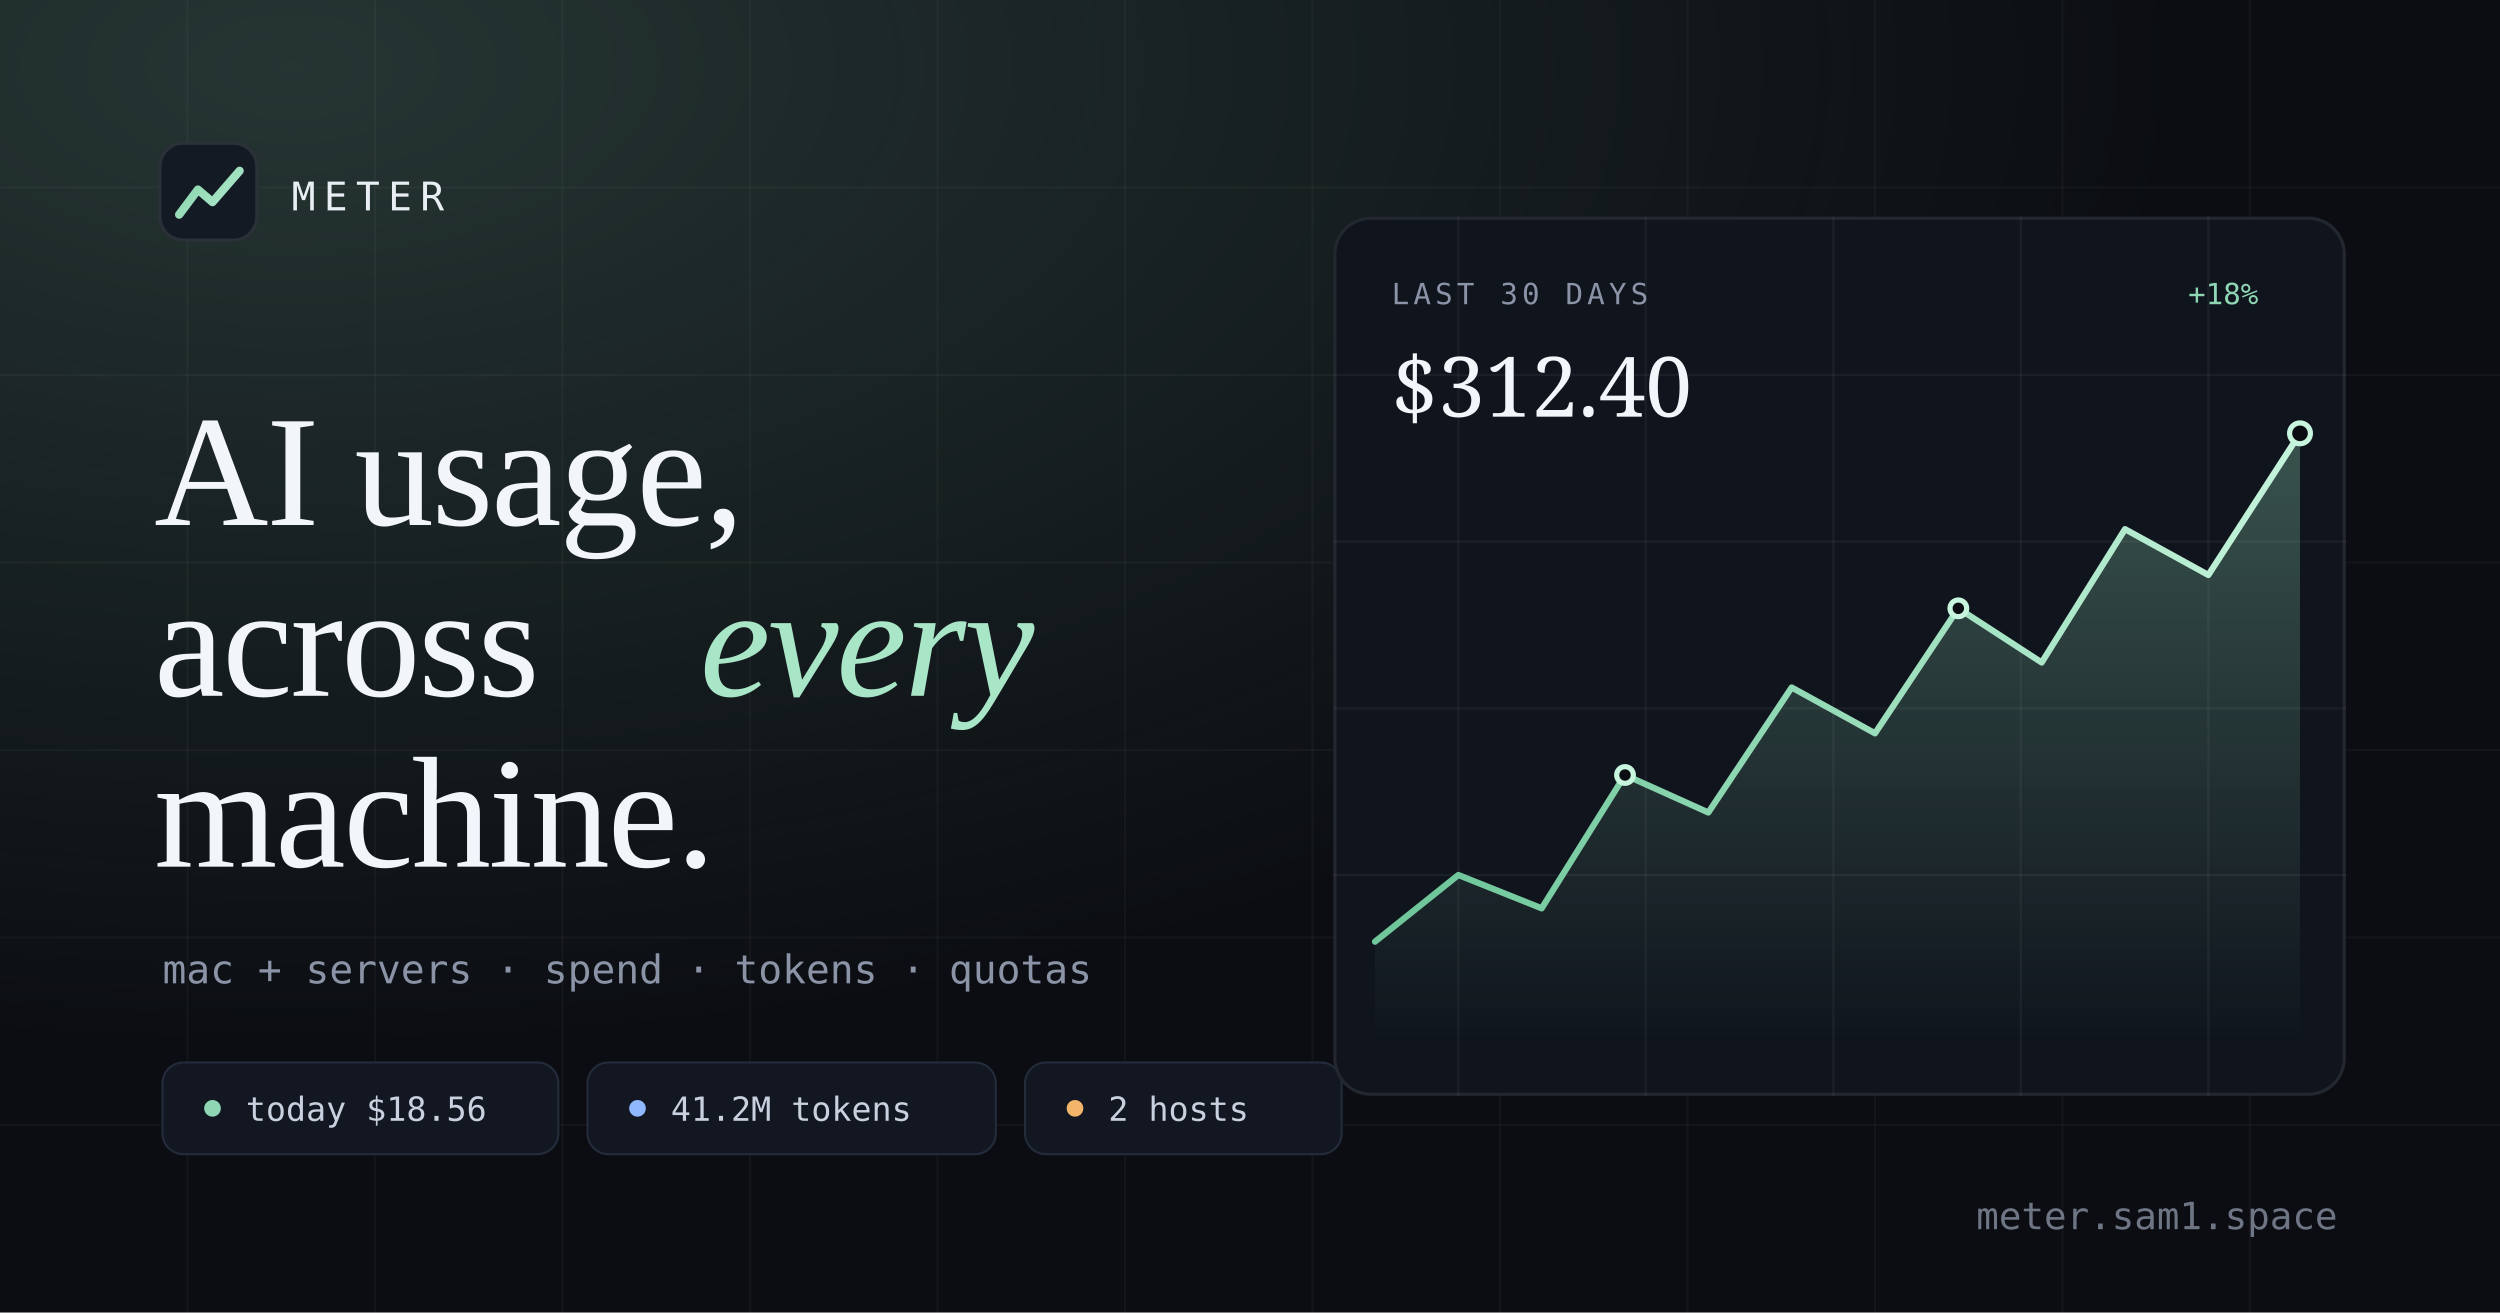
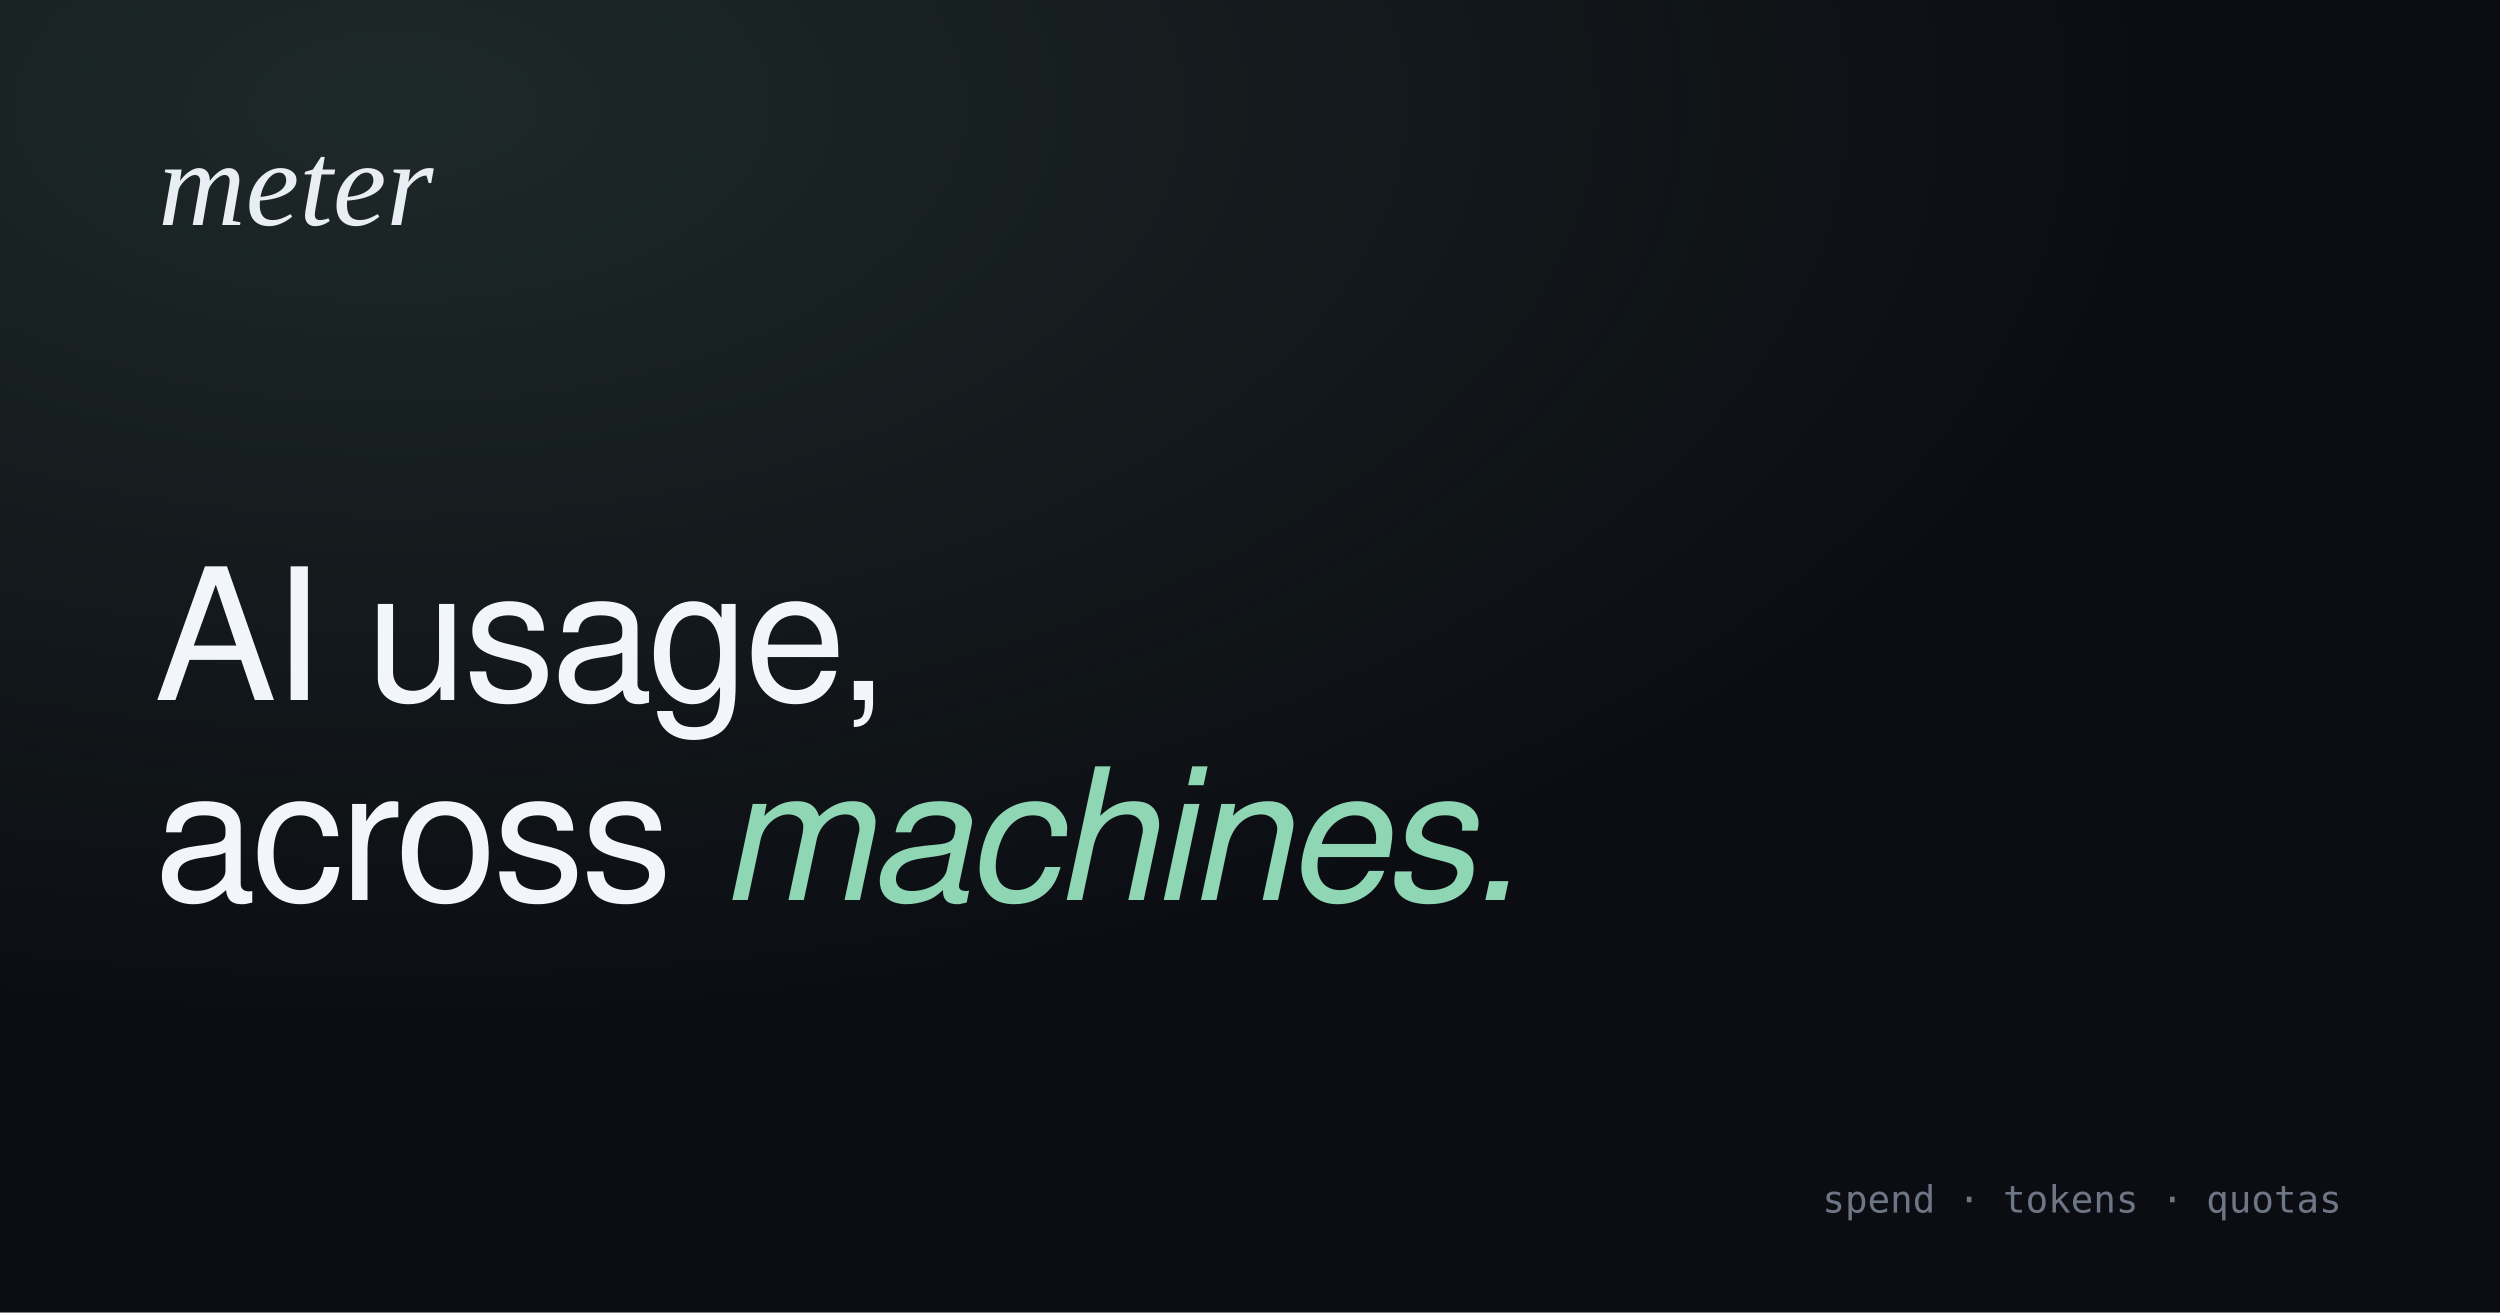
<svg xmlns="http://www.w3.org/2000/svg" width="1200" height="630" viewBox="0 0 1200 630">
  <defs>
-     <radialGradient id="glow" cx="0.12" cy="0.05" r="0.75">
-       <stop stop-color="#8fd6b4" stop-opacity=".20" />
+     <radialGradient id="glow" cx="0.16" cy="0.08" r="0.7">
+       <stop stop-color="#8fd6b4" stop-opacity=".14" />
      <stop offset="1" stop-color="#8fd6b4" stop-opacity="0" />
    </radialGradient>
-     <linearGradient id="area" x1="0" y1="0" x2="0" y2="1">
-       <stop stop-color="#8fd6b4" stop-opacity=".32" />
-       <stop offset="1" stop-color="#8fd6b4" stop-opacity="0" />
-     </linearGradient>
-     <linearGradient id="stroke" x1="690" y1="0" x2="1120" y2="0" gradientUnits="userSpaceOnUse">
-       <stop stop-color="#6fc79b" />
-       <stop offset="1" stop-color="#c8f5de" />
-     </linearGradient>
-     <linearGradient id="mark" x1="78" y1="70" x2="122" y2="114" gradientUnits="userSpaceOnUse">
-       <stop stop-color="#6fc79b" />
-       <stop offset="1" stop-color="#c8f5de" />
-     </linearGradient>
-     <clipPath id="card">
-       <rect x="640" y="104" width="486" height="422" rx="18" />
-     </clipPath>
  </defs>
  <rect width="1200" height="630" fill="#0b0d12" />
  <rect width="1200" height="630" fill="url(#glow)" />
-   <g stroke="#ffffff" stroke-opacity=".035">
-     <path d="M0 90H1200M0 180H1200M0 270H1200M0 360H1200M0 450H1200M0 540H1200" />
-     <path d="M90 0V630M180 0V630M270 0V630M360 0V630M450 0V630M540 0V630M630 0V630M720 0V630M810 0V630M900 0V630M990 0V630M1080 0V630" />
-   </g>
-   <rect x="76" y="68" width="48" height="48" rx="12" fill="#141a23" />
-   <rect x="76.75" y="68.75" width="46.5" height="46.5" rx="11.25" fill="none" stroke="#ffffff" stroke-opacity=".10" stroke-width="1.5" />
-   <path d="M86 103 95 91 102 97 115 82" fill="none" stroke="url(#mark)" stroke-width="4" stroke-linecap="round" stroke-linejoin="round" />
-   <text x="140" y="101" font-family="Menlo, monospace" font-size="19" letter-spacing="4" fill="#e9edf4">METER</text>
-   <text x="74" y="252" font-family="Georgia, 'Times New Roman', serif" font-size="76" fill="#f2f5fa" letter-spacing="-1">AI usage,</text>
-   <text x="74" y="334" font-family="Georgia, 'Times New Roman', serif" font-size="76" fill="#f2f5fa" letter-spacing="-1">across </text>
-   <text x="336" y="334" font-family="Georgia, 'Times New Roman', serif" font-size="76" font-style="italic" fill="#a9e6c8" letter-spacing="-1">every</text>
-   <text x="74" y="416" font-family="Georgia, 'Times New Roman', serif" font-size="76" fill="#f2f5fa" letter-spacing="-1">machine.</text>
-   <text x="78" y="472" font-family="Menlo, monospace" font-size="19" fill="#8b93a7">mac + servers · spend · tokens · quotas</text>
-   <g font-family="Menlo, monospace" font-size="16">
-     <rect x="78" y="510" width="190" height="44" rx="10" fill="#121722" stroke="#242b3a" />
-     <circle cx="102" cy="532" r="4" fill="#8fd6b4" />
-     <text x="118" y="538" fill="#c9d1df">today $18.56</text>
-     <rect x="282" y="510" width="196" height="44" rx="10" fill="#121722" stroke="#242b3a" />
-     <circle cx="306" cy="532" r="4" fill="#8fb8ff" />
-     <text x="322" y="538" fill="#c9d1df">41.2M tokens</text>
-     <rect x="492" y="510" width="152" height="44" rx="10" fill="#121722" stroke="#242b3a" />
-     <circle cx="516" cy="532" r="4" fill="#f3b56b" />
-     <text x="532" y="538" fill="#c9d1df">2 hosts</text>
-   </g>
-   <g clip-path="url(#card)">
-     <rect x="640" y="104" width="486" height="422" rx="18" fill="#10151d" />
-     <g stroke="#ffffff" stroke-opacity=".05">
-       <path d="M640 180H1126M640 260H1126M640 340H1126M640 420H1126" />
-       <path d="M700 104V526M790 104V526M880 104V526M970 104V526M1060 104V526" />
-     </g>
-     <path d="M660 452 700 420 740 436 780 372 820 390 860 330 900 352 940 292 980 318 1020 254 1060 276 1104 208 1104 500 660 500Z" fill="url(#area)" />
-     <path d="M660 452 700 420 740 436 780 372 820 390 860 330 900 352 940 292 980 318 1020 254 1060 276 1104 208" fill="none" stroke="url(#stroke)" stroke-width="3" stroke-linecap="round" stroke-linejoin="round" />
-     <g fill="#0b0d12" stroke="#c8f5de" stroke-width="2.5">
-       <circle cx="1104" cy="208" r="5" />
-       <circle cx="940" cy="292" r="4" />
-       <circle cx="780" cy="372" r="4" />
-     </g>
-     <text x="668" y="146" font-family="Menlo, monospace" font-size="14" letter-spacing="2" fill="#8b93a7">LAST 30 DAYS</text>
-     <text x="668" y="200" font-family="Georgia, serif" font-size="40" fill="#f2f5fa">$312.40</text>
-     <text x="1084" y="146" text-anchor="end" font-family="Menlo, monospace" font-size="14" fill="#8fd6b4">+18%</text>
-   </g>
-   <rect x="640.75" y="104.75" width="484.5" height="420.5" rx="17.25" fill="none" stroke="#ffffff" stroke-opacity=".08" stroke-width="1.5" />
-   <text x="1122" y="590" text-anchor="end" font-family="Menlo, monospace" font-size="18" fill="#6e7686">meter.sam1.space</text>
+   <text x="76" y="108" font-family="Georgia, 'Times New Roman', serif" font-style="italic" font-size="58" fill="#e9edf4">meter</text>
+   <text x="74" y="336" font-family="'Helvetica Neue', Helvetica, Arial, sans-serif" font-size="88" fill="#f2f5fa" letter-spacing="-2">AI usage,</text>
+   <text x="74" y="432" font-family="'Helvetica Neue', Helvetica, Arial, sans-serif" font-size="88" fill="#f2f5fa" letter-spacing="-2">across <tspan font-style="italic" fill="#8fd6b4">machines.</tspan>
+   </text>
+   <text x="1124" y="582" text-anchor="end" font-family="Menlo, monospace" font-size="18" fill="#6e7686">spend · tokens · quotas</text>
</svg>
